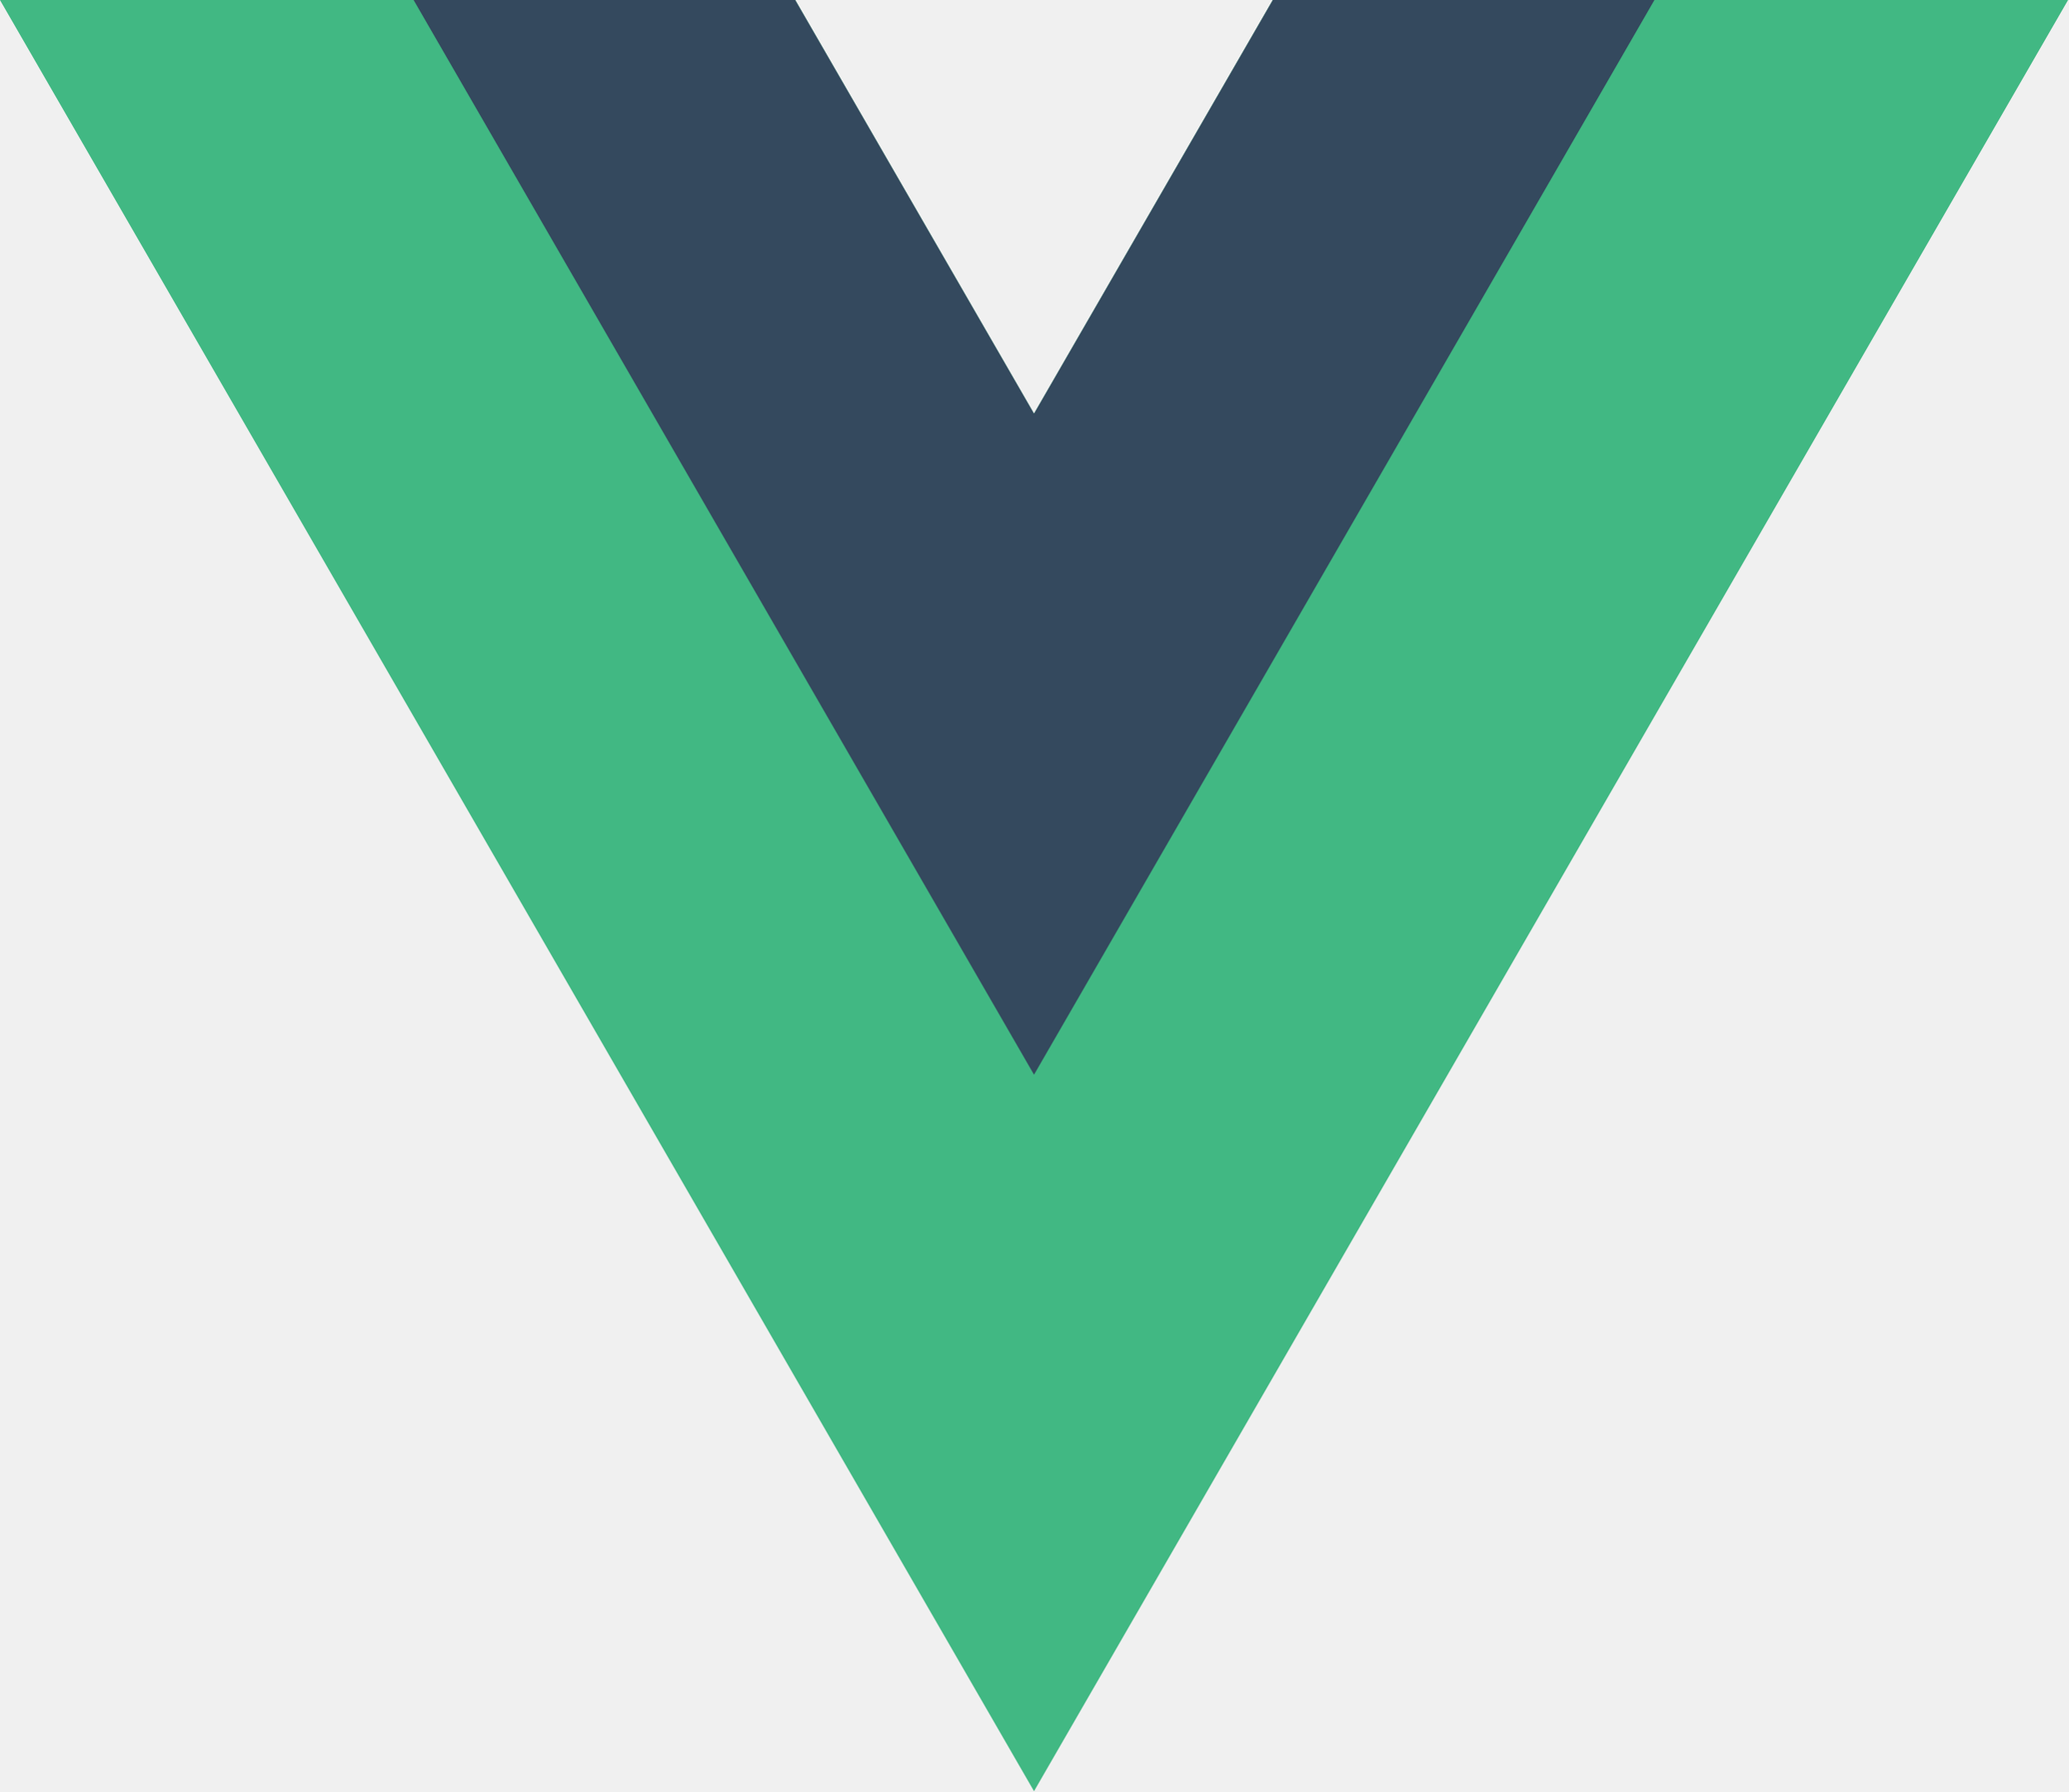
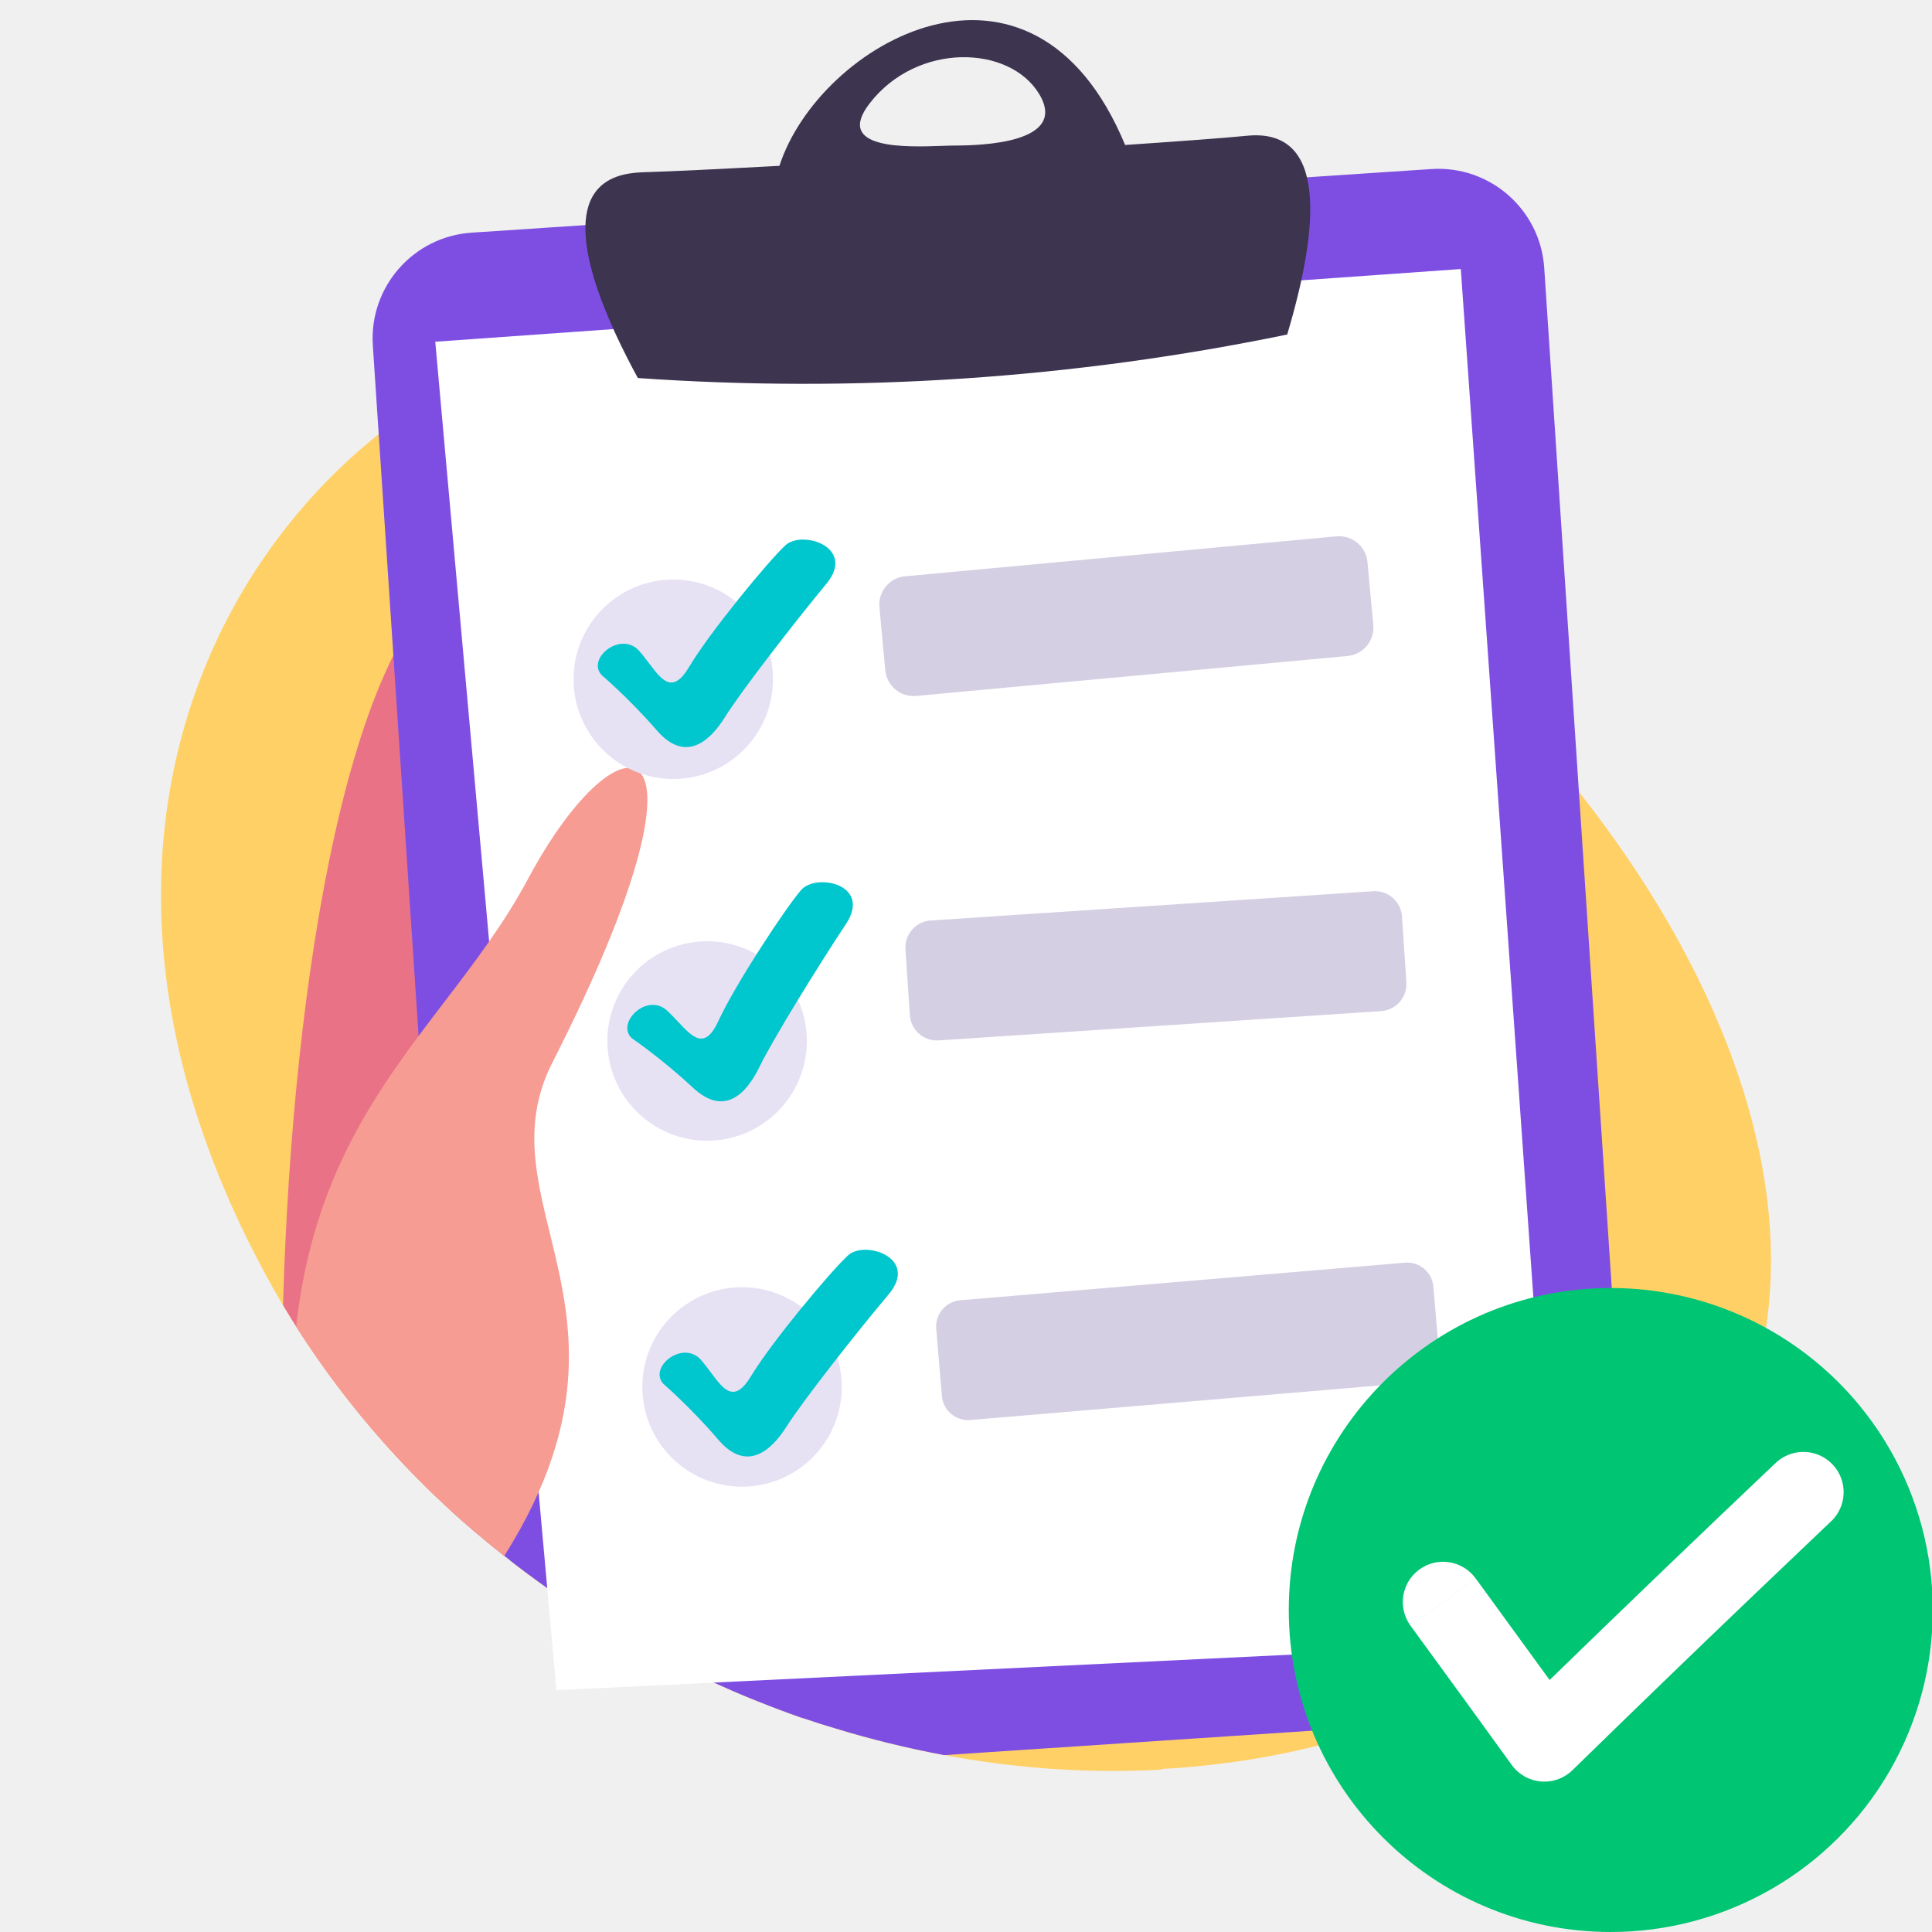
- <svg xmlns="http://www.w3.org/2000/svg" viewBox="0 0 261.76 226.69">
-   <path d="M161.096.001l-30.225 52.351L100.647.001H-.005l130.877 226.688L261.749.001z" fill="#41b883" />
-   <path d="M161.096.001l-30.225 52.351L100.647.001H52.346l78.526 136.01L209.398.001z" fill="#34495e" />
+ <svg xmlns="http://www.w3.org/2000/svg" t="1693601359215" class="icon" viewBox="0 0 1024 1024" version="1.1" p-id="4279" width="200" height="200">
+   <path d="M889.387 807.317c-65.6 78.891-158.507 120.299-257.6 129.109h-0.299c-4.779 0.533-9.557 0.853-14.336 1.067-0.427 0.107-0.811 0.107-1.237 0.107-0.405 0.427-1.323 0.427-1.707 0.427-4.587 0.213-9.173 0.427-13.76 0.512-46.379 1.067-93.696-4.971-139.883-17.301-0.512-0.107-1.109-0.32-1.621-0.427-5.611-1.493-11.2-3.072-16.789-4.907-5.184-1.451-10.475-3.157-15.68-4.971a29.461 29.461 0 0 0-2.133-0.64c-7.616-2.645-15.147-5.504-22.571-8.491a388.224 388.224 0 0 1-18.133-7.637 516.395 516.395 0 0 1-111.509-65.621c-0.896-0.747-1.92-1.493-2.837-2.347a72.576 72.576 0 0 1-4.779-3.712c-51.264-40.981-95.232-92.373-126.976-153.003-144.661-275.115 39.787-487.68 207.36-498.005 3.648-0.213 7.211-0.32 10.773-0.32h9.664c148.757-7.851 310.912 77.845 424.064 194.539 1.408 1.387 2.731 2.773 4.053 4.245 5.611 5.739 10.987 11.669 16.277 17.621 121.088 134.741 176.128 303.573 79.68 419.733" fill="#FFD066" p-id="4280" />
+   <path d="M253.76 813.653a484.224 484.224 0 0 1-103.744-121.856c4.885-174.464 35.691-362.709 98.987-390.848 64.747 287.147 52.011 439.893 4.757 512.704z" fill="#E97286" p-id="4281" />
+   <path d="M238.507 800.213L197.611 183.125A56.213 56.213 0 0 1 250.027 123.307L758.656 89.6a56.235 56.235 0 0 1 59.819 52.395l45.845 692.395c-37.931 36.821-82.731 63.403-131.307 80.427l-232.555 15.424a530.56 530.56 0 0 1-58.304-14.336c-5.184-1.493-10.475-3.2-15.68-4.992a29.461 29.461 0 0 0-2.133-0.64c-7.616-2.645-15.147-5.504-22.571-8.491a388.224 388.224 0 0 1-18.133-7.637 516.395 516.395 0 0 1-112.341-66.304 31.573 31.573 0 0 1-2.005-1.664 504.683 504.683 0 0 1-30.805-26.005z" fill="#7E4EE3" p-id="4282" />
+   <path d="M230.72 181.12c181.163-12.864 362.347-25.707 543.531-38.528L825.6 870.165l-530.688 25.664-64.213-714.731" fill="#FFFFFF" p-id="4283" />
+   <path d="M267.243 824.704a487.573 487.573 0 0 1-110.272-121.579c8.896-80.832 44.053-126.891 78.251-171.691 16.064-21.035 31.915-41.792 44.715-65.728 49.216-92.011 106.987-87.531 12.843 97.472-15.829 31.189-8.96 59.307-1.28 90.752 10.88 44.373 23.339 95.317-24.235 170.773z" fill="#F69C93" p-id="4284" />
+   <path d="M714.24 347.691l-228.608 21.163a15.104 15.104 0 0 1-16.427-13.653l-3.093-33.344a15.104 15.104 0 0 1 13.653-16.427l228.587-21.163c8.32-0.768 15.659 5.333 16.427 13.653l3.093 33.344a15.104 15.104 0 0 1-13.653 16.427z m17.771 188.224l-234.475 15.531a14.379 14.379 0 0 1-15.296-13.397l-2.325-34.859a14.4 14.4 0 0 1 13.397-15.317l234.475-15.509a14.379 14.379 0 0 1 15.296 13.397l2.325 34.859a14.379 14.379 0 0 1-13.397 15.296zM514.304 752.64l235.733-19.925a13.931 13.931 0 0 0 12.715-15.083l-3.029-35.669a13.931 13.931 0 0 0-15.061-12.715l-235.733 19.925a13.952 13.952 0 0 0-12.715 15.061l3.008 35.691c0.683 7.68 7.424 13.355 15.083 12.715z" fill="#D5CFE3" p-id="4285" />
+   <path d="M409.707 360.021a52.843 52.843 0 1 1-105.707 0 52.843 52.843 0 0 1 105.707 0z m17.941 191.723a52.864 52.864 0 1 1-105.728 0 52.864 52.864 0 0 1 105.728 0z m-35.392 236.224a52.864 52.864 0 1 0 0-105.707 52.864 52.864 0 0 0 0 105.707z" fill="#E7E1F4" p-id="4286" />
+   <path d="M318.72 357.653c-7.765-8.939 10.56-23.467 20.16-12.565 1.813 2.069 3.477 4.288 5.099 6.421 6.933 9.173 12.587 16.64 21.333 1.877 10.816-18.219 42.048-56.149 50.987-64.384 8.96-8.256 37.76 1.067 21.653 20.48-16.128 19.456-44.928 56.533-53.653 70.528-8.704 13.973-21.547 23.979-36.181 7.104-14.592-16.875-29.397-29.44-29.397-29.44z m16.171 192.64c-8.661-8.064 8-24.469 18.709-14.635 2.005 1.856 3.904 3.904 5.739 5.845 7.872 8.405 14.272 15.232 21.44-0.384 8.811-19.264 35.84-60.288 43.883-69.44 8.043-9.131 37.653-2.901 23.68 18.112-13.952 21.035-38.677 60.949-45.867 75.797-7.189 14.805-18.923 26.112-35.243 10.88-16.299-15.232-32.341-26.176-32.341-26.176z m36.779 170.624c-9.515-10.987-27.947 3.413-20.224 12.416 0 0 14.699 12.693 29.184 29.653 14.507 16.981 27.413 7.083 36.224-6.827 8.811-13.952 37.888-50.816 54.144-70.123 16.256-19.307-12.48-28.864-21.483-20.693-9.003 8.192-40.533 45.909-51.456 64.043-8.875 14.72-14.464 7.211-21.333-2.005a113.429 113.429 0 0 0-5.056-6.464z" fill="#00C6CD" p-id="4287" />
+   <path d="M596.331 76.843c-49.28-118.912-162.261-53.845-183.211 11.051-30.827 1.664-56.277 2.901-69.995 3.328h-0.363c-6.4 0.213-18.133 0.576-25.643 8.704-19.072 20.693 6.187 73.301 20.949 100.437A1266.901 1266.901 0 0 0 682.24 177.301c17.109-57.301 21.397-109.611-21.397-105.344-11.243 1.131-34.859 2.88-64.512 4.885z m-90.453 0.299c-1.685 0-3.904 0.085-6.485 0.171-19.072 0.683-57.493 2.048-38.421-22.571 25.173-32.533 74.133-30.933 89.813-4.907 15.68 26.027-30.827 27.307-44.907 27.307z" fill="#3D3450" p-id="4288" />
+   <path d="M853.333 1024a170.667 170.667 0 1 0 0-341.333 170.667 170.667 0 0 0 0 341.333z" fill="#00C572" p-id="4289" />
+   <path d="M940.949 775.595a21.333 21.333 0 1 1 29.312 30.997l-29.312-30.997z m-158.869 60.928l5.653 7.744a34888.683 34888.683 0 0 1 33.6 46.165 13361.195 13361.195 0 0 1 116.608-112l3.008-2.837 29.312 30.997-2.987 2.816a18188.8 18188.8 0 0 0-39.019 37.184 12770.176 12770.176 0 0 0-94.805 91.627 21.333 21.333 0 0 1-32.213-2.773 13303.381 13303.381 0 0 0-47.979-66.027l-5.632-7.701 34.453-25.173z m0 0a21.333 21.333 0 1 0-34.453 25.173l34.453-25.173z" fill="#FFFFFF" p-id="4290" />
</svg>
